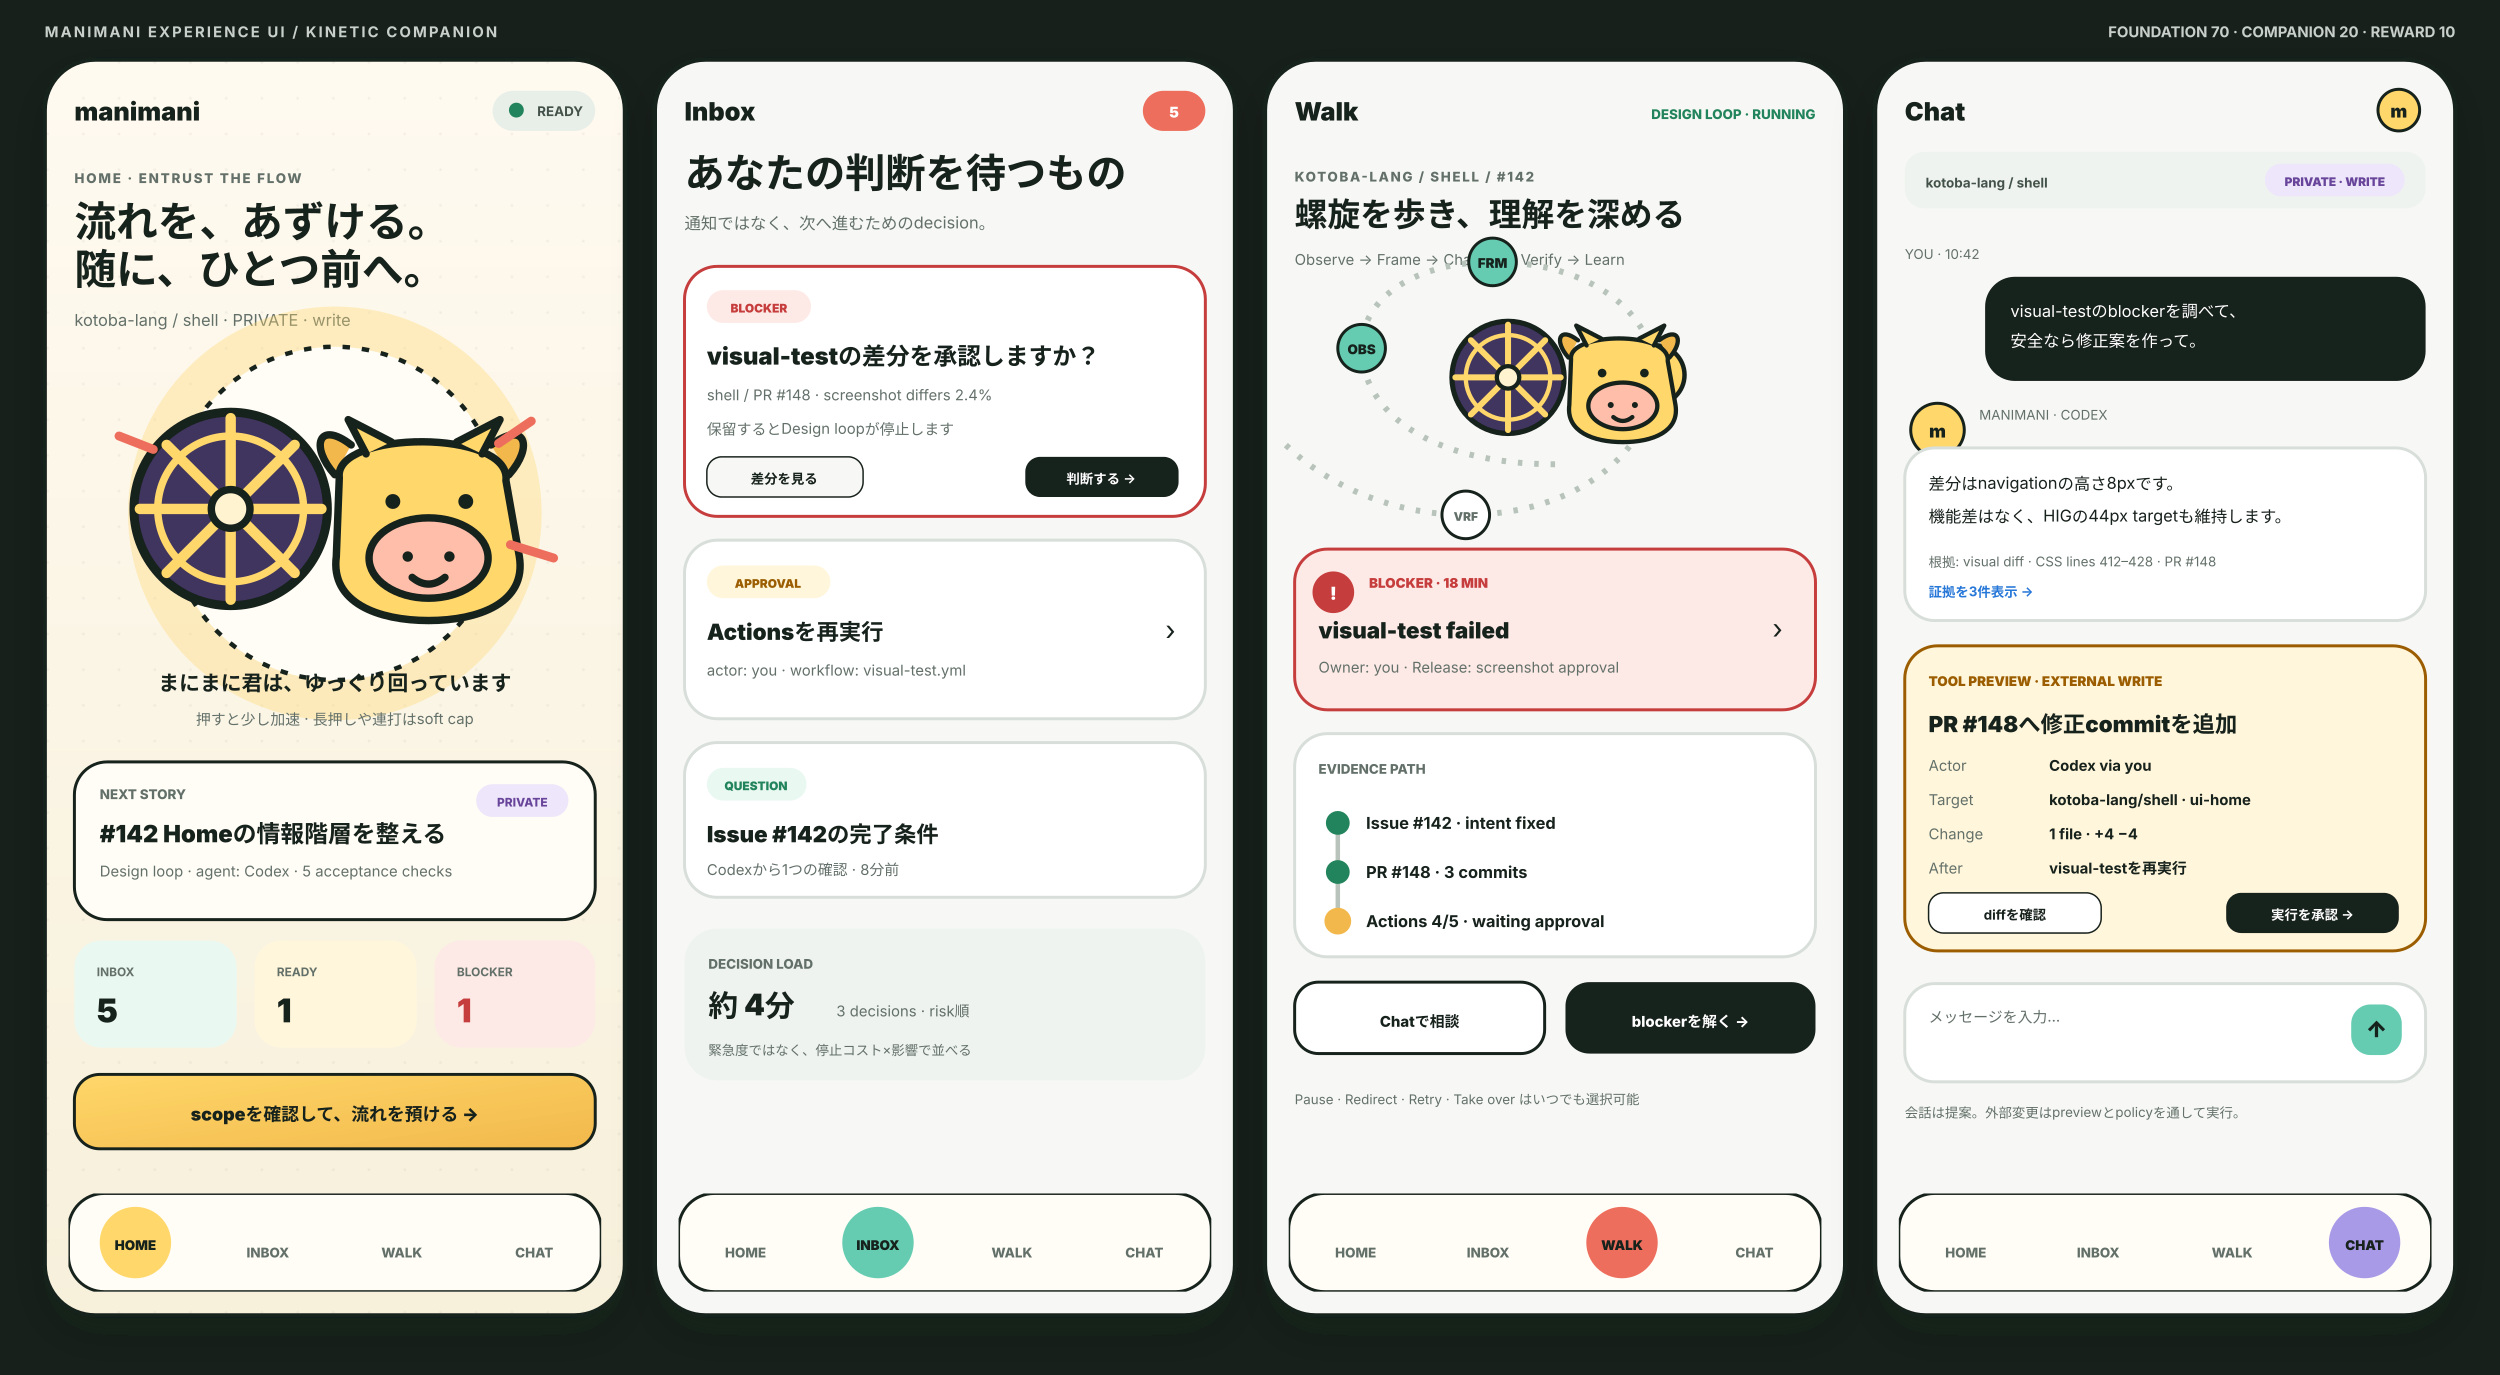
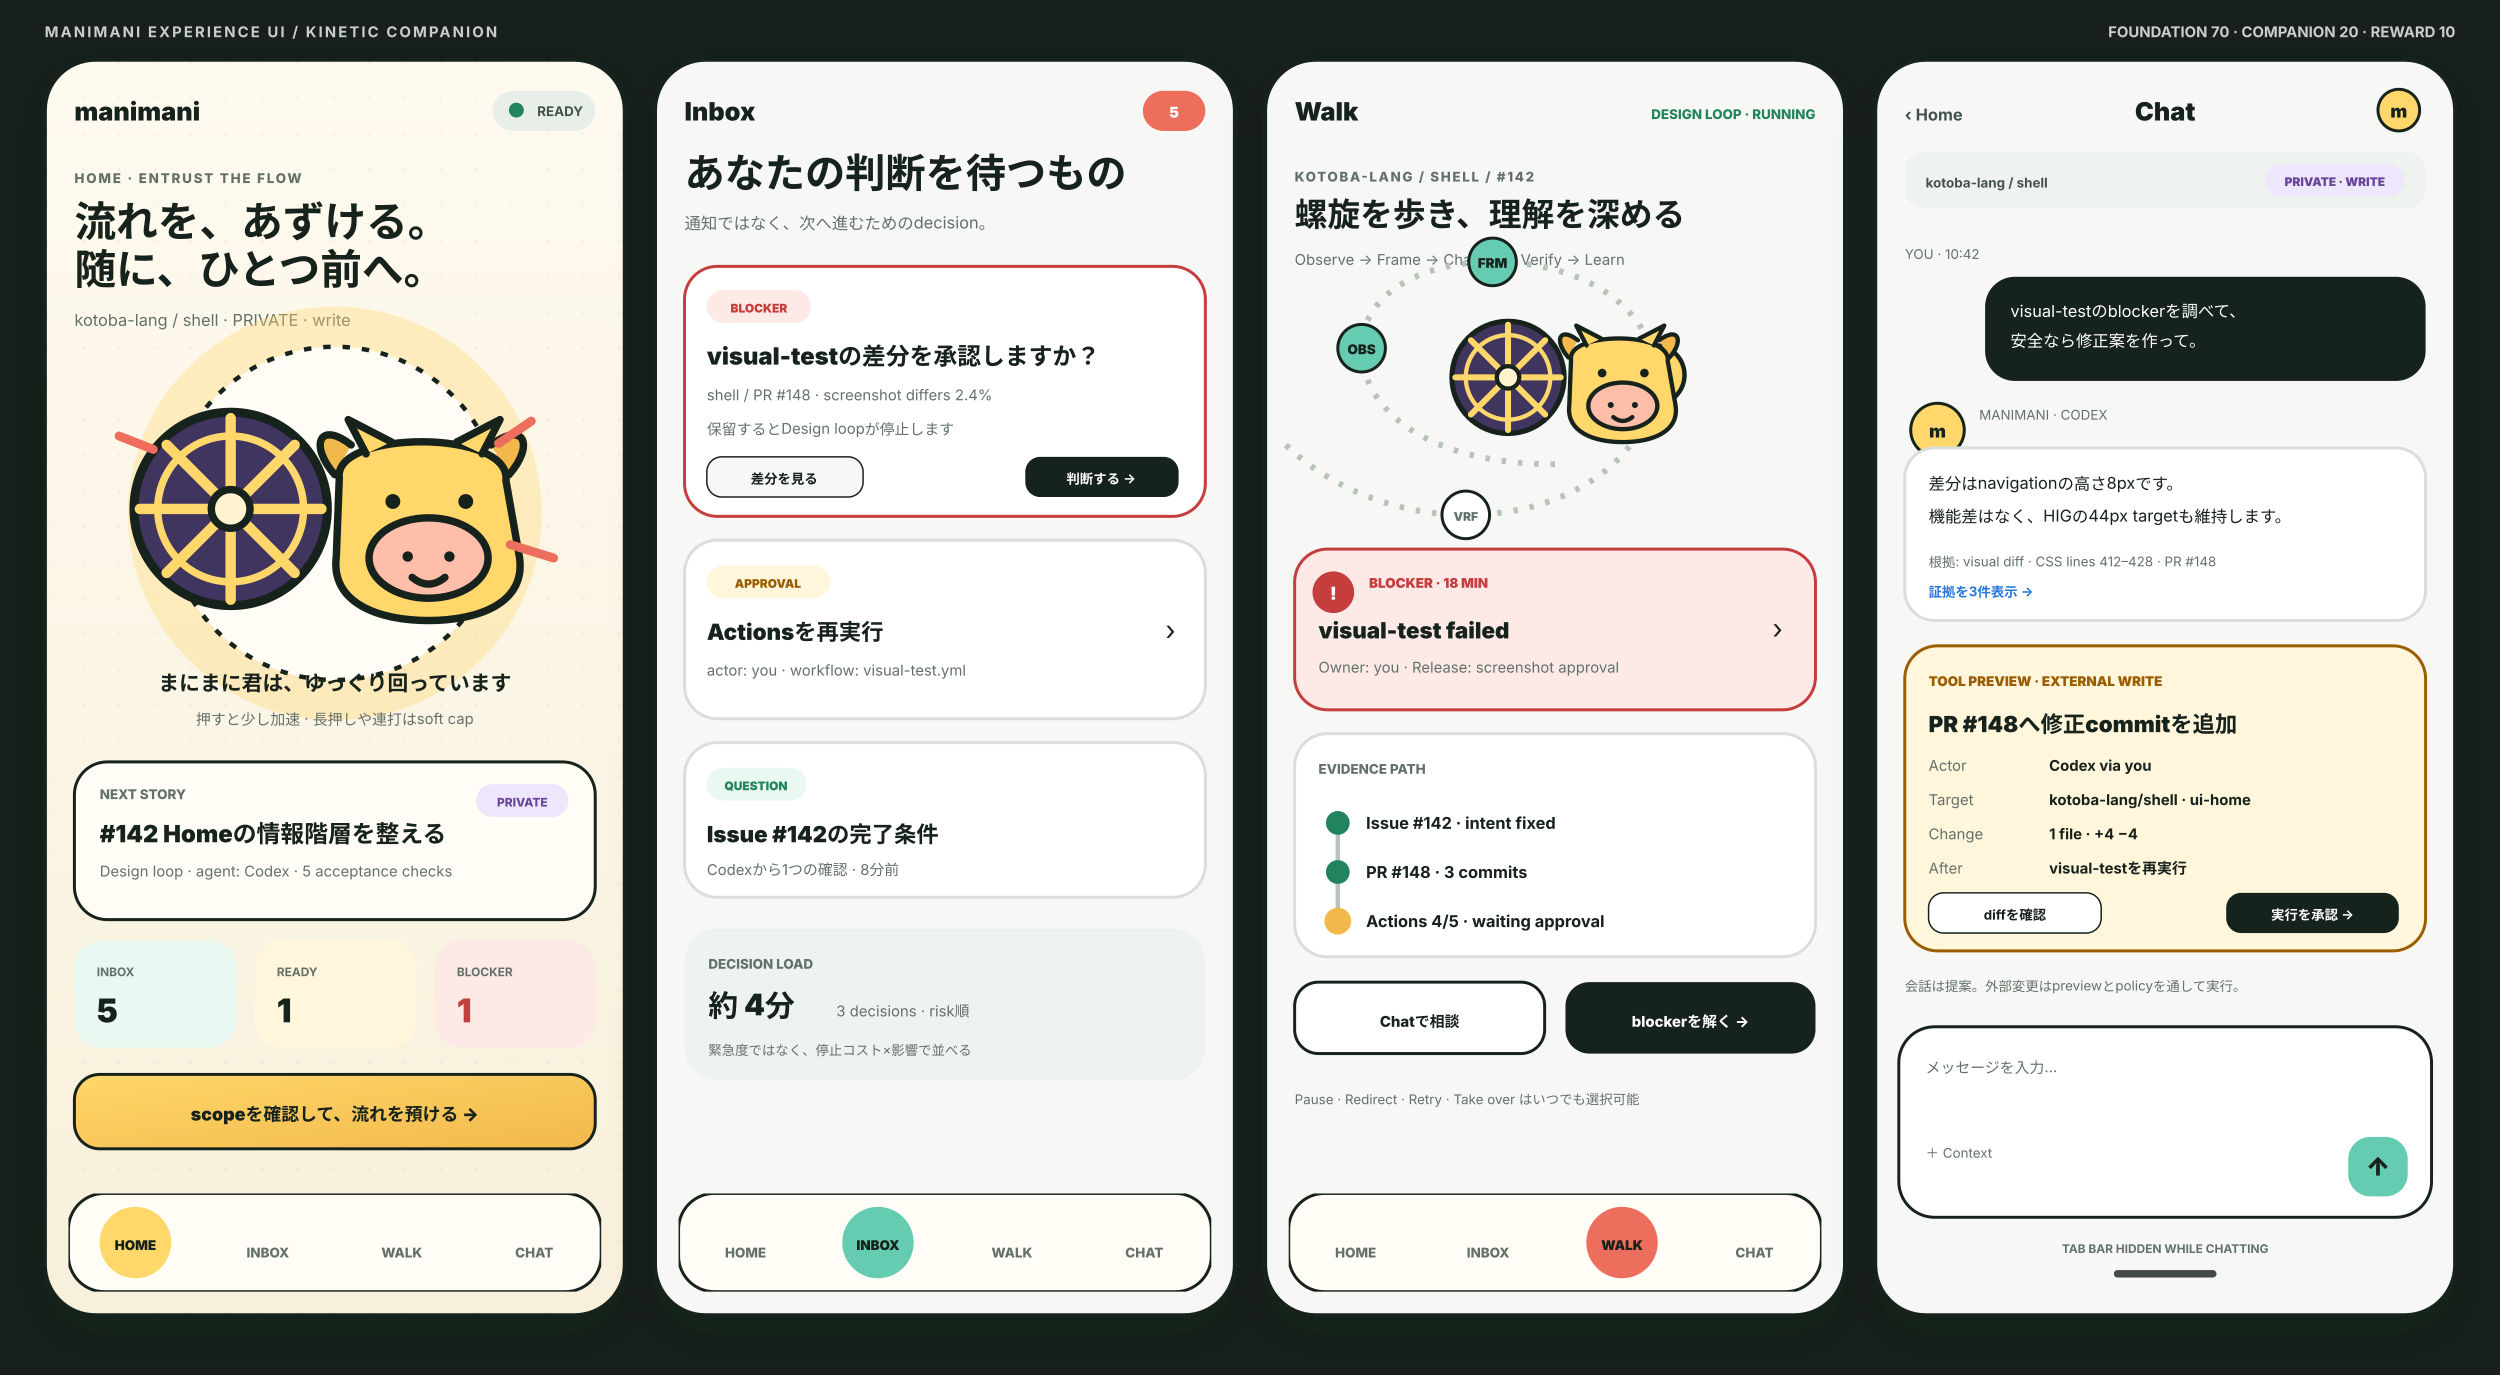
<svg xmlns="http://www.w3.org/2000/svg" width="1680" height="924" viewBox="0 0 1680 924">
  <defs>
    <filter id="shadow">
      <feDropShadow dx="0" dy="12" stdDeviation="14" flood-color="#17201b" flood-opacity=".16" />
    </filter>
    <filter id="lift">
      <feDropShadow dx="0" dy="5" stdDeviation="5" flood-color="#17201b" flood-opacity=".18" />
    </filter>
    <linearGradient id="paper" x2="0" y2="1">
      <stop stop-color="#fffaf0" />
      <stop offset="1" stop-color="#f7f0db" />
    </linearGradient>
    <linearGradient id="mint" x2="1" y2="1">
      <stop stop-color="#9be7d0" />
      <stop offset="1" stop-color="#65ccb2" />
    </linearGradient>
    <linearGradient id="sun" x2="1" y2="1">
      <stop stop-color="#ffd76a" />
      <stop offset="1" stop-color="#f2b84b" />
    </linearGradient>
    <pattern id="dots" width="24" height="24" patternUnits="userSpaceOnUse">
      <circle cx="2" cy="2" r="1" fill="#17201b" opacity=".045" />
    </pattern>
    <symbol id="wheel" viewBox="0 0 160 160">
      <g class="wheel">
        <circle cx="80" cy="80" r="65" fill="#40345f" stroke="#17201b" stroke-width="6" />
        <circle cx="80" cy="80" r="49" fill="none" stroke="#ffd76a" stroke-width="5" />
        <path d="M80 19v122M19 80h122M37 37l86 86M123 37l-86 86" stroke="#ffd76a" stroke-width="7" stroke-linecap="round" />
        <circle cx="80" cy="80" r="13" fill="#fff4cf" stroke="#17201b" stroke-width="5" />
      </g>
    </symbol>
    <symbol id="cow" viewBox="0 0 175 150">
      <g stroke="#17201b" stroke-width="5" stroke-linecap="round" stroke-linejoin="round">
        <path d="M25 49C8 30 14 12 36 29M142 49c17-19 11-37-12-20" fill="#f2b84b" />
        <path d="M28 51C24 19 144 18 140 53l9 51c5 31-27 43-61 43s-66-12-62-43z" fill="#ffd76a" />
        <path d="m46 35-12-23 29 15m61 8 12-23-29 15" fill="#ffd76a" />
        <circle cx="64" cy="67" r="5" fill="#17201b" stroke="none" />
        <circle cx="113" cy="67" r="5" fill="#17201b" stroke="none" />
        <ellipse cx="88" cy="105" rx="40" ry="27" fill="#ffbeaa" />
        <circle cx="74" cy="104" r="3.5" fill="#17201b" stroke="none" />
        <circle cx="102" cy="104" r="3.5" fill="#17201b" stroke="none" />
        <path d="M77 118q11 9 22 0" fill="none" />
      </g>
    </symbol>
    <symbol id="mascot" viewBox="0 0 300 170">
      <use href="#wheel" width="160" height="160" />
      <use href="#cow" x="125" y="8" width="175" height="150" />
    </symbol>
    <symbol id="nav" viewBox="0 0 358 66">
      <rect width="358" height="66" rx="24" fill="#fffdf6" stroke="#17201b" stroke-width="2" />
      <g font-family="-apple-system,BlinkMacSystemFont,'Noto Sans JP',sans-serif" font-size="9" font-weight="800" text-anchor="middle" fill="#637069">
        <text x="45" y="43">HOME</text>
        <text x="134" y="43">INBOX</text>
        <text x="224" y="43">WALK</text>
        <text x="313" y="43">CHAT</text>
      </g>
    </symbol>
    <style>
      .wheel{transform-box:fill-box;transform-origin:center;animation:turn 8s linear infinite}.mascot:hover .wheel{animation-duration:2.8s}.mascot:active .wheel{animation-duration:.9s}.pulse{animation:pulse 2.4s ease-in-out infinite}@keyframes turn{to{transform:rotate(360deg)}}@keyframes pulse{50%{transform:scale(1.025)}}@media(prefers-reduced-motion:reduce){.wheel,.pulse{animation:none!important}}
    </style>
  </defs>
  <rect width="1680" height="924" fill="#17201b" />
  <text x="30" y="25" fill="#c9d0cb" font-family="-apple-system,sans-serif" font-size="10" font-weight="700" letter-spacing="1.4">MANIMANI EXPERIENCE UI / KINETIC COMPANION</text>
  <text x="1650" y="25" fill="#c9d0cb" font-family="-apple-system,sans-serif" font-size="10" font-weight="700" text-anchor="end">FOUNDATION 70 · COMPANION 20 · REWARD 10</text>
  <g id="Home" transform="translate(30 40)" font-family="-apple-system,BlinkMacSystemFont,'Noto Sans JP',sans-serif" filter="url(#shadow)">
    <rect width="390" height="844" rx="34" fill="url(#paper)" stroke="#17201b" stroke-width="3" />
    <rect width="390" height="844" rx="34" fill="url(#dots)" />
    <text x="20" y="41" fill="#17201b" font-size="17" font-weight="850">manimani</text>
    <rect x="301" y="21" width="69" height="27" rx="14" fill="#e8efe9" />
    <circle cx="317" cy="34" r="5" fill="#23845b" />
    <text x="331" y="38" fill="#435149" font-size="9" font-weight="750">READY</text>
    <text x="20" y="83" fill="#637069" font-size="9" font-weight="800" letter-spacing="1.2">HOME · ENTRUST THE FLOW</text>
    <text x="20" y="119" fill="#17201b" font-size="28" font-weight="900">流れを、あずける。</text>
    <text x="20" y="151" fill="#17201b" font-size="28" font-weight="900">随に、ひとつ前へ。</text>
    <text x="20" y="179" fill="#637069" font-size="11">kotoba-lang / shell · PRIVATE · write</text>
    <g class="mascot" transform="translate(42 205)" style="cursor:pointer">
      <circle cx="153" cy="100" r="139" fill="#ffd76a" opacity=".34" />
      <circle class="pulse" cx="153" cy="100" r="112" fill="#fffdf6" stroke="#17201b" stroke-width="3" stroke-dasharray="5 8" />
      <use href="#mascot" x="3" y="17" width="300" height="170" />
      <path d="M8 48 31 57M285 38l-22 15M300 130l-29-9" stroke="#ed6e5c" stroke-width="6" stroke-linecap="round" />
    </g>
    <text x="195" y="424" fill="#17201b" font-size="14" font-weight="850" text-anchor="middle">まにまに君は、ゆっくり回っています</text>
    <text x="195" y="447" fill="#637069" font-size="10" text-anchor="middle">押すと少し加速 · 長押しや連打はsoft cap</text>
    <rect x="20" y="472" width="350" height="106" rx="22" fill="#fffdf6" stroke="#17201b" stroke-width="2" />
    <text x="37" y="497" fill="#637069" font-size="9" font-weight="800">NEXT STORY</text>
    <text x="37" y="526" fill="#17201b" font-size="16" font-weight="850">#142 Homeの情報階層を整える</text>
    <text x="37" y="549" fill="#637069" font-size="10">Design loop · agent: Codex · 5 acceptance checks</text>
    <rect x="290" y="487" width="62" height="22" rx="11" fill="#eee6fa" />
    <text x="321" y="502" fill="#68459b" font-size="8" font-weight="800" text-anchor="middle">PRIVATE</text>
    <g transform="translate(20 592)">
      <rect width="109" height="72" rx="18" fill="#eaf8f2" />
      <text x="15" y="24" fill="#637069" font-size="8" font-weight="700">INBOX</text>
      <text x="15" y="55" fill="#17201b" font-size="22" font-weight="850">5</text>
      <rect x="121" width="109" height="72" rx="18" fill="#fff6db" />
      <text x="136" y="24" fill="#637069" font-size="8" font-weight="700">READY</text>
      <text x="136" y="55" fill="#17201b" font-size="22" font-weight="850">1</text>
      <rect x="242" width="108" height="72" rx="18" fill="#fdeae6" />
      <text x="257" y="24" fill="#637069" font-size="8" font-weight="700">BLOCKER</text>
      <text x="257" y="55" fill="#c63c3c" font-size="22" font-weight="850">1</text>
    </g>
    <rect x="20" y="682" width="350" height="50" rx="17" fill="url(#sun)" stroke="#17201b" stroke-width="2" />
    <text x="195" y="713" fill="#17201b" font-size="12" font-weight="900" text-anchor="middle">scopeを確認して、流れを預ける →</text>
    <use href="#nav" x="16" y="762" width="358" height="66" />
    <circle cx="61" cy="795" r="24" fill="#ffd76a" />
    <text x="61" y="800" fill="#17201b" font-size="9" font-weight="900" text-anchor="middle">HOME</text>
  </g>
  <g id="Inbox" transform="translate(440 40)" font-family="-apple-system,BlinkMacSystemFont,'Noto Sans JP',sans-serif" filter="url(#shadow)">
    <rect width="390" height="844" rx="34" fill="#f7f8f5" stroke="#17201b" stroke-width="3" />
    <text x="20" y="41" fill="#17201b" font-size="17" font-weight="850">Inbox</text>
    <rect x="328" y="21" width="42" height="27" rx="14" fill="#ed6e5c" />
    <text x="349" y="39" fill="#fff" font-size="10" font-weight="850" text-anchor="middle">5</text>
    <text x="20" y="86" fill="#17201b" font-size="27" font-weight="900">あなたの判断を待つもの</text>
    <text x="20" y="114" fill="#637069" font-size="11">通知ではなく、次へ進むためのdecision。</text>
    <rect x="20" y="139" width="350" height="168" rx="22" fill="#fff" stroke="#c63c3c" stroke-width="2" />
    <rect x="35" y="155" width="70" height="22" rx="11" fill="#fdeae6" />
    <text x="70" y="170" fill="#c63c3c" font-size="8" font-weight="850" text-anchor="middle">BLOCKER</text>
    <text x="35" y="205" fill="#17201b" font-size="16" font-weight="850">visual-testの差分を承認しますか？</text>
    <text x="35" y="229" fill="#637069" font-size="10">shell / PR #148 · screenshot differs 2.4%</text>
    <text x="35" y="252" fill="#637069" font-size="10">保留するとDesign loopが停止します</text>
    <rect x="35" y="267" width="105" height="27" rx="10" fill="#f7f8f5" stroke="#17201b" />
    <text x="87" y="285" fill="#17201b" font-size="9" font-weight="750" text-anchor="middle">差分を見る</text>
    <rect x="249" y="267" width="103" height="27" rx="10" fill="#17201b" />
    <text x="300" y="285" fill="#fff" font-size="9" font-weight="750" text-anchor="middle">判断する →</text>
    <rect x="20" y="323" width="350" height="120" rx="22" fill="#fff" stroke="#d8ded9" stroke-width="2" />
    <rect x="35" y="340" width="83" height="22" rx="11" fill="#fff6db" />
    <text x="76" y="355" fill="#9b5d00" font-size="8" font-weight="850" text-anchor="middle">APPROVAL</text>
    <text x="35" y="390" fill="#17201b" font-size="15" font-weight="850">Actionsを再実行</text>
    <text x="35" y="414" fill="#637069" font-size="10">actor: you · workflow: visual-test.yml</text>
    <text x="350" y="390" fill="#17201b" font-size="18" text-anchor="end">›</text>
    <rect x="20" y="459" width="350" height="104" rx="22" fill="#fff" stroke="#d8ded9" stroke-width="2" />
    <rect x="35" y="476" width="67" height="22" rx="11" fill="#eaf8f2" />
    <text x="68" y="491" fill="#23845b" font-size="8" font-weight="850" text-anchor="middle">QUESTION</text>
    <text x="35" y="526" fill="#17201b" font-size="15" font-weight="850">Issue #142の完了条件</text>
    <text x="35" y="548" fill="#637069" font-size="10">Codexから1つの確認 · 8分前</text>
    <rect x="20" y="584" width="350" height="102" rx="22" fill="#eef3ef" />
    <text x="36" y="611" fill="#637069" font-size="9" font-weight="800">DECISION LOAD</text>
    <text x="36" y="643" fill="#17201b" font-size="20" font-weight="850">約 4分</text>
    <text x="122" y="643" fill="#637069" font-size="10">3 decisions · risk順</text>
    <text x="36" y="669" fill="#637069" font-size="9">緊急度ではなく、停止コスト×影響で並べる</text>
    <use href="#nav" x="16" y="762" width="358" height="66" />
    <circle cx="150" cy="795" r="24" fill="#65ccb2" />
    <text x="150" y="800" fill="#17201b" font-size="9" font-weight="900" text-anchor="middle">INBOX</text>
  </g>
  <g id="Walk" transform="translate(850 40)" font-family="-apple-system,BlinkMacSystemFont,'Noto Sans JP',sans-serif" filter="url(#shadow)">
    <rect width="390" height="844" rx="34" fill="#f7f8f5" stroke="#17201b" stroke-width="3" />
    <text x="20" y="41" fill="#17201b" font-size="17" font-weight="850">Walk</text>
    <text x="370" y="40" fill="#23845b" font-size="9" font-weight="800" text-anchor="end">DESIGN LOOP · RUNNING</text>
    <text x="20" y="82" fill="#637069" font-size="9" font-weight="800" letter-spacing="1.1">KOTOBA-LANG / SHELL / #142</text>
    <text x="20" y="112" fill="#17201b" font-size="22" font-weight="900">螺旋を歩き、理解を深める</text>
    <text x="20" y="138" fill="#637069" font-size="10">Observe → Frame → Change → Verify → Learn</text>
    <g transform="translate(15 154)">
      <path d="M180 118c-85 0-130-36-130-78 0-35 38-58 88-58 65 0 109 34 109 76 0 51-52 94-127 94-48 0-92-19-121-47" fill="none" stroke="#b7c3bb" stroke-width="4" stroke-dasharray="3 8" />
      <circle cx="50" cy="40" r="16" fill="#65ccb2" stroke="#17201b" stroke-width="2" />
      <text x="50" y="44" fill="#17201b" font-size="9" font-weight="850" text-anchor="middle">OBS</text>
      <circle cx="138" cy="-18" r="16" fill="#65ccb2" stroke="#17201b" stroke-width="2" />
      <text x="138" y="-14" fill="#17201b" font-size="9" font-weight="850" text-anchor="middle">FRM</text>
      <circle cx="247" cy="58" r="20" fill="#ffd76a" stroke="#17201b" stroke-width="3" />
      <text x="247" y="62" fill="#17201b" font-size="9" font-weight="900" text-anchor="middle">CHG</text>
      <circle cx="120" cy="152" r="16" fill="#fff" stroke="#17201b" stroke-width="2" />
      <text x="120" y="156" fill="#637069" font-size="8" font-weight="850" text-anchor="middle">VRF</text>
      <use class="mascot" href="#mascot" x="102" y="13" width="174" height="99" />
    </g>
    <rect x="20" y="329" width="350" height="108" rx="22" fill="#fdeae6" stroke="#c63c3c" stroke-width="2" />
    <circle cx="46" cy="358" r="14" fill="#c63c3c" />
    <text x="46" y="363" fill="#fff" font-size="12" font-weight="900" text-anchor="middle">!</text>
    <text x="70" y="355" fill="#c63c3c" font-size="9" font-weight="850">BLOCKER · 18 MIN</text>
    <text x="36" y="389" fill="#17201b" font-size="15" font-weight="850">visual-test failed</text>
    <text x="36" y="412" fill="#637069" font-size="10">Owner: you · Release: screenshot approval</text>
    <text x="348" y="389" fill="#17201b" font-size="18" text-anchor="end">›</text>
    <rect x="20" y="453" width="350" height="150" rx="22" fill="#fff" stroke="#d8ded9" stroke-width="2" />
    <text x="36" y="480" fill="#637069" font-size="9" font-weight="800">EVIDENCE PATH</text>
    <path d="M49 511v66" stroke="#b7c3bb" stroke-width="3" />
    <circle cx="49" cy="513" r="8" fill="#23845b" />
    <text x="68" y="517" fill="#17201b" font-size="11" font-weight="750">Issue #142 · intent fixed</text>
    <circle cx="49" cy="546" r="8" fill="#23845b" />
    <text x="68" y="550" fill="#17201b" font-size="11" font-weight="750">PR #148 · 3 commits</text>
    <circle cx="49" cy="579" r="9" fill="#f2b84b" />
    <text x="68" y="583" fill="#17201b" font-size="11" font-weight="750">Actions 4/5 · waiting approval</text>
    <rect x="20" y="620" width="168" height="48" rx="16" fill="#fff" stroke="#17201b" stroke-width="2" />
    <text x="104" y="650" fill="#17201b" font-size="10" font-weight="800" text-anchor="middle">Chatで相談</text>
    <rect x="202" y="620" width="168" height="48" rx="16" fill="#17201b" />
    <text x="286" y="650" fill="#fff" font-size="10" font-weight="800" text-anchor="middle">blockerを解く →</text>
    <text x="20" y="702" fill="#637069" font-size="9">Pause · Redirect · Retry · Take over はいつでも選択可能</text>
    <use href="#nav" x="16" y="762" width="358" height="66" />
    <circle cx="240" cy="795" r="24" fill="#ed6e5c" />
    <text x="240" y="800" fill="#17201b" font-size="9" font-weight="900" text-anchor="middle">WALK</text>
  </g>
  <g id="Chat" transform="translate(1260 40)" font-family="-apple-system,BlinkMacSystemFont,'Noto Sans JP',sans-serif" filter="url(#shadow)">
    <rect width="390" height="844" rx="34" fill="#f7f8f5" stroke="#17201b" stroke-width="3" />
-     <text x="20" y="41" fill="#17201b" font-size="17" font-weight="850">Chat</text>
+     <text x="20" y="41" fill="#435149" font-size="11" font-weight="750">‹ Home</text>
+     <text x="195" y="41" fill="#17201b" font-size="17" font-weight="850" text-anchor="middle">Chat</text>
    <circle cx="352" cy="34" r="14" fill="#ffd76a" stroke="#17201b" stroke-width="2" />
    <text x="352" y="39" fill="#17201b" font-size="12" font-weight="900" text-anchor="middle">m</text>
    <g transform="translate(20 62)">
      <rect width="350" height="38" rx="13" fill="#eef3ef" />
      <text x="14" y="24" fill="#435149" font-size="9" font-weight="750">kotoba-lang / shell</text>
      <rect x="242" y="8" width="94" height="22" rx="11" fill="#eee6fa" />
      <text x="289" y="23" fill="#68459b" font-size="8" font-weight="850" text-anchor="middle">PRIVATE · WRITE</text>
    </g>
    <text x="20" y="134" fill="#637069" font-size="9">YOU · 10:42</text>
    <rect x="74" y="146" width="296" height="70" rx="20" fill="#17201b" />
    <text x="91" y="173" fill="#fff" font-size="11">visual-testのblockerを調べて、</text>
    <text x="91" y="193" fill="#fff" font-size="11">安全なら修正案を作って。</text>
    <circle cx="42" cy="249" r="18" fill="#ffd76a" stroke="#17201b" stroke-width="2" />
    <text x="42" y="254" fill="#17201b" font-size="12" font-weight="900" text-anchor="middle">m</text>
    <text x="70" y="242" fill="#637069" font-size="9">MANIMANI · CODEX</text>
    <rect x="20" y="261" width="350" height="116" rx="20" fill="#fff" stroke="#d8ded9" stroke-width="2" />
    <text x="36" y="289" fill="#17201b" font-size="11">差分はnavigationの高さ8pxです。</text>
    <text x="36" y="311" fill="#17201b" font-size="11">機能差はなく、HIGの44px targetも維持します。</text>
    <text x="36" y="341" fill="#637069" font-size="9">根拠: visual diff · CSS lines 412–428 · PR #148</text>
    <text x="36" y="361" fill="#2677d8" font-size="9" font-weight="750">証拠を3件表示 →</text>
    <rect x="20" y="394" width="350" height="205" rx="22" fill="#fff6db" stroke="#9b5d00" stroke-width="2" />
    <text x="36" y="421" fill="#9b5d00" font-size="9" font-weight="900">TOOL PREVIEW · EXTERNAL WRITE</text>
    <text x="36" y="452" fill="#17201b" font-size="15" font-weight="850">PR #148へ修正commitを追加</text>
    <text x="36" y="478" fill="#637069" font-size="10">Actor</text>
    <text x="117" y="478" fill="#17201b" font-size="10" font-weight="750">Codex via you</text>
    <text x="36" y="501" fill="#637069" font-size="10">Target</text>
    <text x="117" y="501" fill="#17201b" font-size="10" font-weight="750">kotoba-lang/shell · ui-home</text>
    <text x="36" y="524" fill="#637069" font-size="10">Change</text>
    <text x="117" y="524" fill="#17201b" font-size="10" font-weight="750">1 file · +4 −4</text>
    <text x="36" y="547" fill="#637069" font-size="10">After</text>
    <text x="117" y="547" fill="#17201b" font-size="10" font-weight="750">visual-testを再実行</text>
    <rect x="36" y="560" width="116" height="27" rx="10" fill="#fff" stroke="#17201b" />
    <text x="94" y="578" fill="#17201b" font-size="9" font-weight="750" text-anchor="middle">diffを確認</text>
    <rect x="236" y="560" width="116" height="27" rx="10" fill="#17201b" />
    <text x="294" y="578" fill="#fff" font-size="9" font-weight="750" text-anchor="middle">実行を承認 →</text>
-     <rect x="20" y="621" width="350" height="66" rx="20" fill="#fff" stroke="#d8ded9" stroke-width="2" />
-     <text x="36" y="647" fill="#637069" font-size="10">メッセージを入力…</text>
-     <rect x="320" y="635" width="34" height="34" rx="13" fill="#65ccb2" />
-     <text x="337" y="657" fill="#17201b" font-size="15" font-weight="900" text-anchor="middle">↑</text>
-     <text x="20" y="711" fill="#637069" font-size="9">会話は提案。外部変更はpreviewとpolicyを通して実行。</text>
-     <use href="#nav" x="16" y="762" width="358" height="66" />
-     <circle cx="329" cy="795" r="24" fill="#a99ae8" />
-     <text x="329" y="800" fill="#17201b" font-size="9" font-weight="900" text-anchor="middle">CHAT</text>
+     <text x="20" y="626" fill="#637069" font-size="9">会話は提案。外部変更はpreviewとpolicyを通して実行。</text>
+     <rect x="16" y="650" width="358" height="128" rx="24" fill="#fff" stroke="#17201b" stroke-width="2" />
+     <text x="34" y="681" fill="#637069" font-size="10">メッセージを入力…</text>
+     <text x="34" y="738" fill="#637069" font-size="9">＋ Context</text>
+     <rect x="318" y="724" width="40" height="40" rx="15" fill="#65ccb2" />
+     <text x="338" y="750" fill="#17201b" font-size="17" font-weight="900" text-anchor="middle">↑</text>
+     <text x="195" y="802" fill="#637069" font-size="8" font-weight="700" text-anchor="middle">TAB BAR HIDDEN WHILE CHATTING</text>
+     <path d="M163 816h64" stroke="#17201b" stroke-width="5" stroke-linecap="round" opacity=".8" />
  </g>
</svg>
